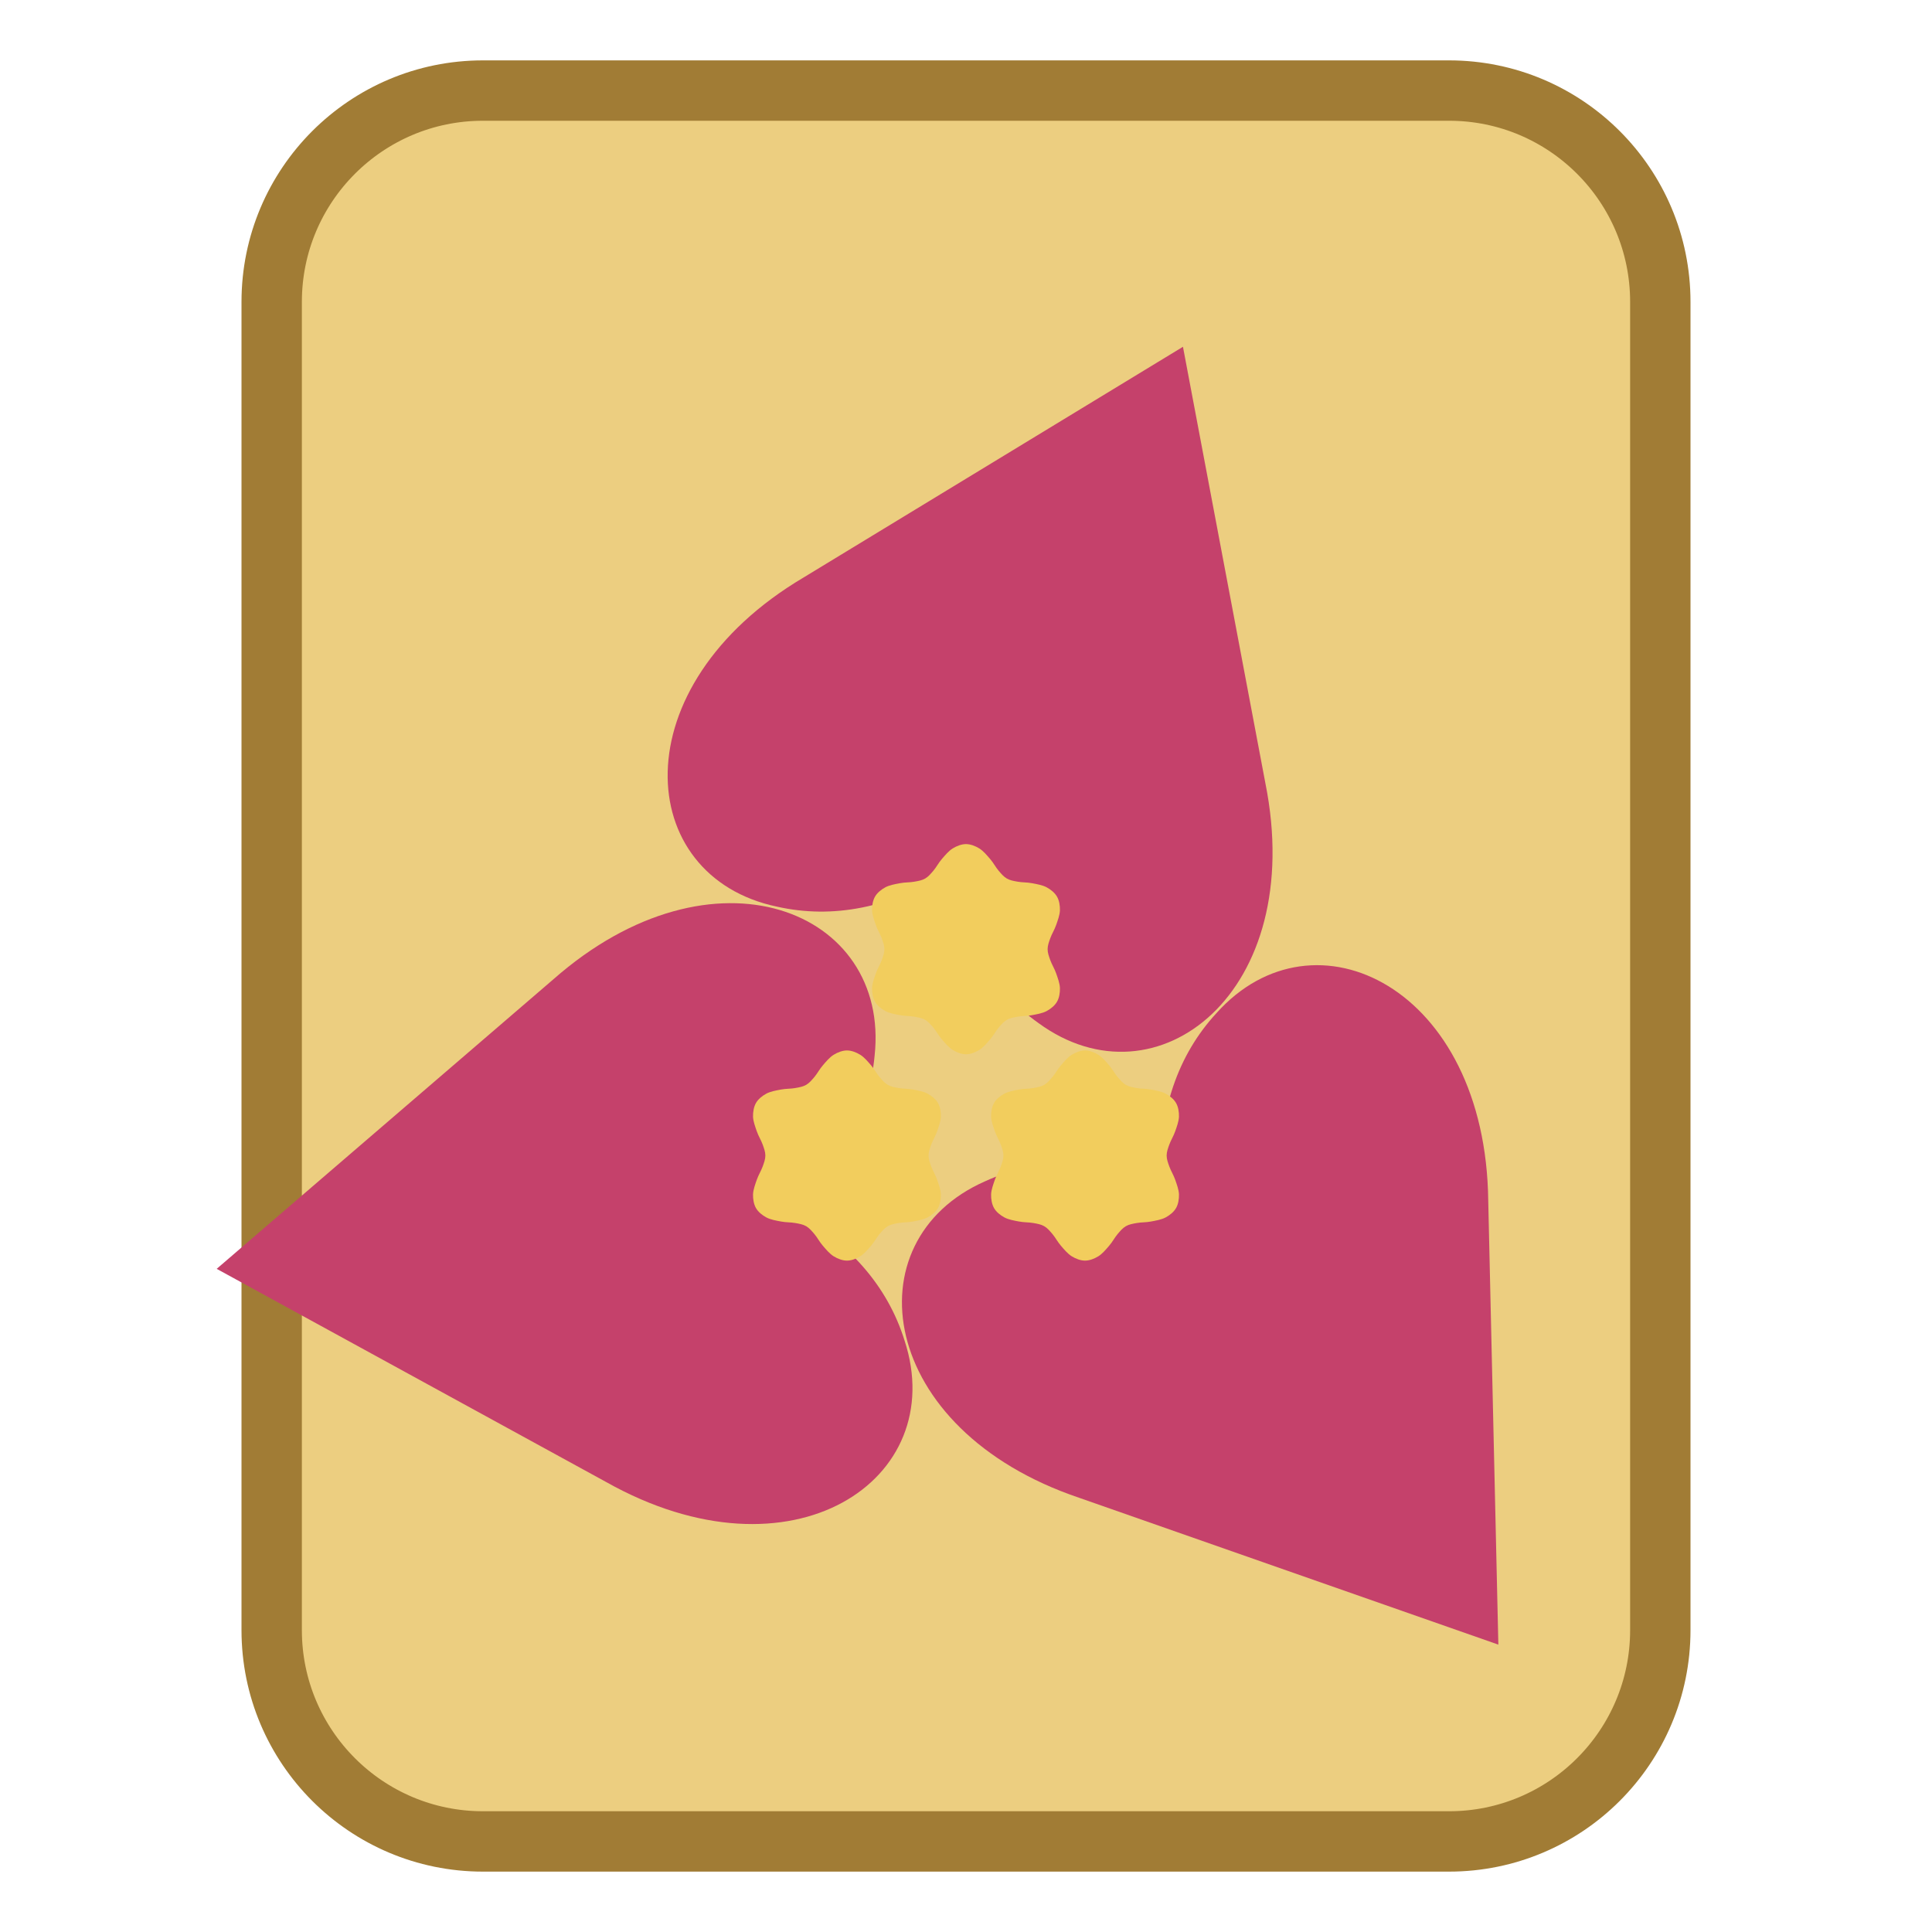
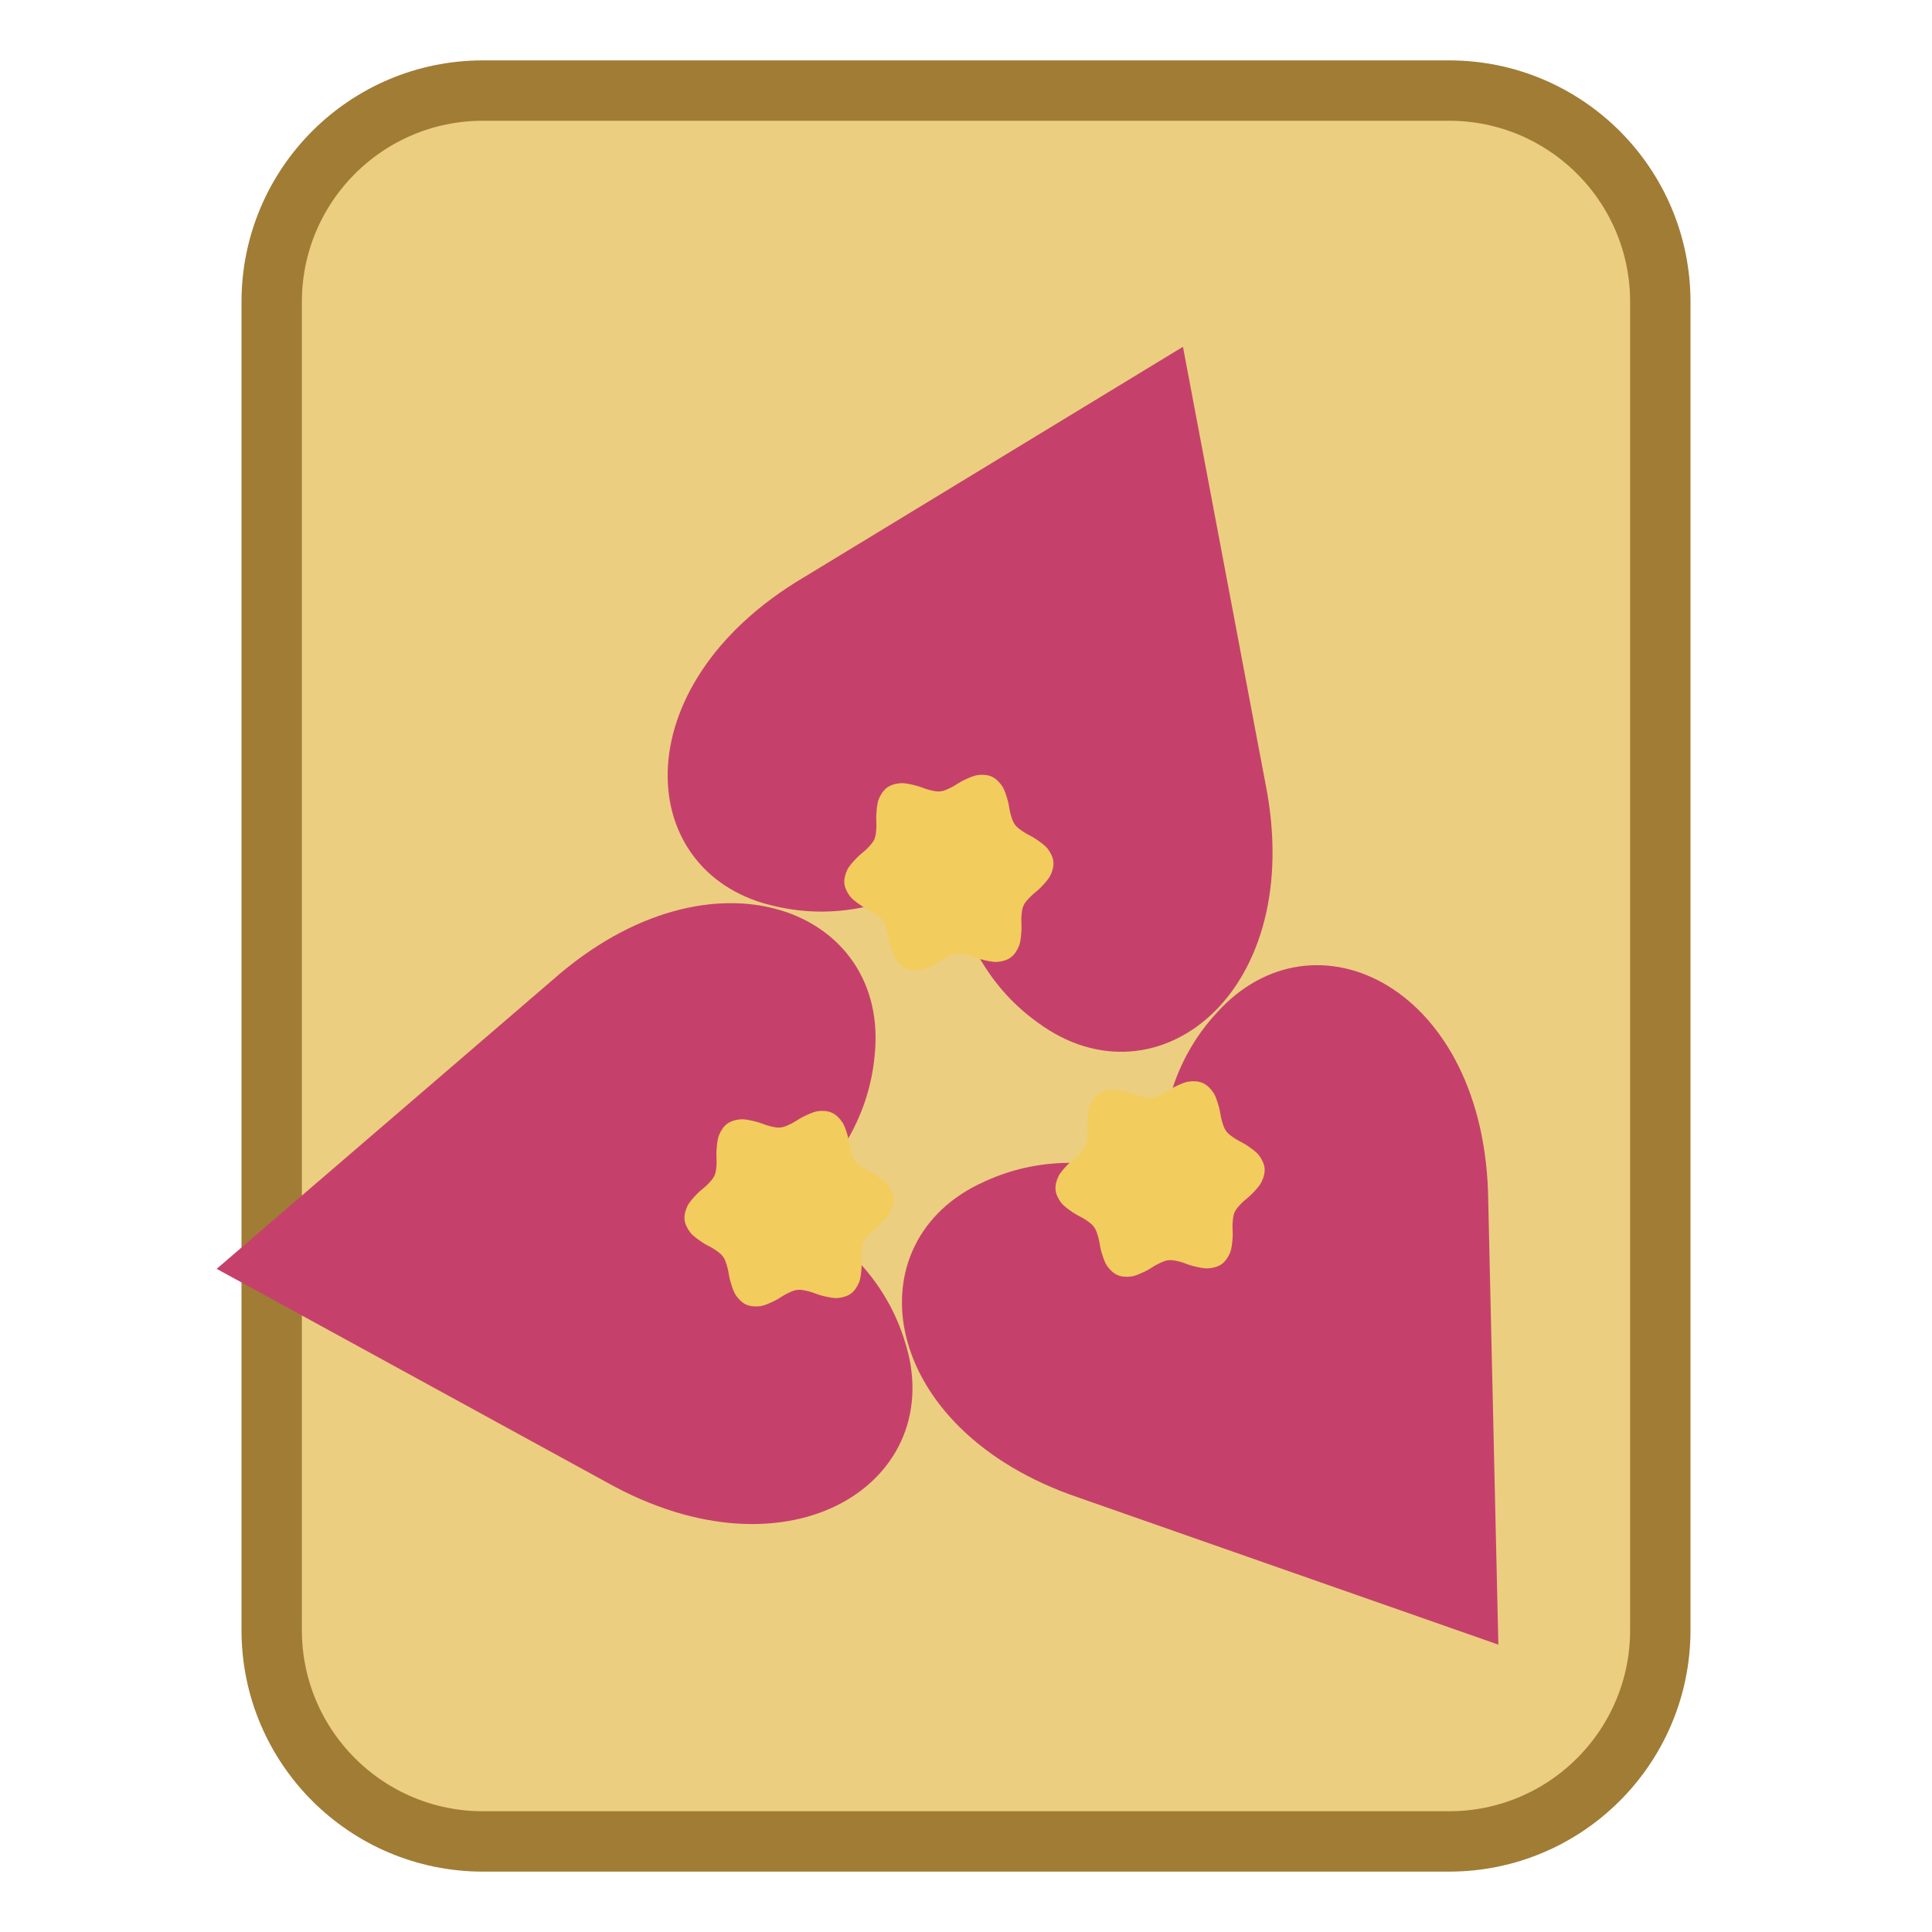
<svg xmlns="http://www.w3.org/2000/svg" viewBox="0 0 64 64" fill="none" role="img" aria-label="旋心">
  <rect x="9" y="3" width="46" height="58" rx="7" fill="#ECCE80" stroke="#A17C35" stroke-width="2" />
  <g transform="translate(32 36) scale(0.93) translate(-32 -36)">
-     <g transform="rotate(0 32 36)">
-       <g transform="translate(0 -2) rotate(24 32 29)">
-         <path d="M32 10 L41 23 C45.4 29.2 42.2 35.2 37.1 34.1 Q34.1 33.5 32 30.5 Q29.9 33.5 26.9 34.1 C21.8 35.2 18.6 29.2 23 23 Z" fill="#C5416B" />
-       </g>
+     <g transform="rotate(0 32 36) translate(0 -2) rotate(24 32 29)">
+       <path d="M32 10 L41 23 C45.4 29.2 42.2 35.2 37.1 34.1 Q34.1 33.5 32 30.5 Q29.9 33.5 26.9 34.1 C21.8 35.2 18.6 29.2 23 23 Z" fill="#C5416B" />
    </g>
-     <g transform="rotate(120 32 36)">
-       <g transform="translate(0 -2) rotate(24 32 29)">
-         <path d="M32 10 L41 23 C45.4 29.2 42.2 35.2 37.1 34.1 Q34.1 33.5 32 30.5 Q29.9 33.5 26.9 34.1 C21.8 35.2 18.6 29.2 23 23 Z" fill="#C5416B" />
-       </g>
+     <g transform="rotate(120 32 36) translate(0 -2) rotate(24 32 29)">
+       <path d="M32 10 L41 23 C45.4 29.2 42.2 35.2 37.1 34.1 Q34.1 33.5 32 30.5 Q29.9 33.5 26.9 34.1 C21.8 35.2 18.6 29.2 23 23 Z" fill="#C5416B" />
    </g>
-     <g transform="rotate(240 32 36)">
-       <g transform="translate(0 -2) rotate(24 32 29)">
-         <path d="M32 10 L41 23 C45.4 29.2 42.2 35.2 37.1 34.1 Q34.1 33.5 32 30.5 Q29.9 33.5 26.9 34.1 C21.8 35.2 18.6 29.2 23 23 Z" fill="#C5416B" />
-       </g>
+     <g transform="rotate(240 32 36) translate(0 -2) rotate(24 32 29)">
+       <path d="M32 10 L41 23 C45.4 29.2 42.2 35.2 37.1 34.1 Q34.1 33.5 32 30.5 Q29.9 33.5 26.9 34.1 C21.8 35.2 18.6 29.2 23 23 Z" fill="#C5416B" />
    </g>
    <g data-flower-center="bougainvillea">
-       <path d="M32 28.53C32.083 28.53 32.173 28.564 32.249 28.611C32.324 28.657 32.393 28.74 32.453 28.81C32.513 28.879 32.558 28.966 32.61 29.027C32.662 29.088 32.705 29.14 32.765 29.175C32.825 29.21 32.892 29.221 32.971 29.235C33.049 29.25 33.147 29.245 33.237 29.263C33.328 29.28 33.434 29.298 33.512 29.34C33.59 29.382 33.665 29.443 33.706 29.515C33.748 29.587 33.763 29.682 33.761 29.771C33.758 29.86 33.72 29.96 33.69 30.047C33.66 30.134 33.608 30.216 33.581 30.292C33.554 30.367 33.53 30.431 33.53 30.5C33.53 30.569 33.554 30.633 33.581 30.708C33.608 30.784 33.66 30.866 33.69 30.953C33.72 31.04 33.758 31.14 33.761 31.229C33.763 31.318 33.748 31.413 33.706 31.485C33.665 31.557 33.59 31.618 33.512 31.66C33.434 31.702 33.328 31.72 33.237 31.737C33.147 31.755 33.049 31.75 32.971 31.765C32.892 31.779 32.825 31.79 32.765 31.825C32.705 31.86 32.662 31.912 32.61 31.973C32.558 32.034 32.513 32.121 32.453 32.19C32.393 32.26 32.324 32.343 32.249 32.389C32.173 32.436 32.083 32.47 32 32.47C31.917 32.47 31.827 32.436 31.751 32.389C31.676 32.343 31.607 32.26 31.547 32.19C31.487 32.121 31.442 32.034 31.39 31.973C31.338 31.912 31.295 31.86 31.235 31.825C31.175 31.79 31.108 31.779 31.029 31.765C30.951 31.75 30.853 31.755 30.763 31.737C30.672 31.72 30.566 31.702 30.488 31.66C30.41 31.618 30.335 31.557 30.294 31.485C30.253 31.413 30.237 31.318 30.239 31.229C30.242 31.14 30.28 31.04 30.31 30.953C30.34 30.866 30.392 30.784 30.419 30.708C30.446 30.633 30.47 30.569 30.47 30.5C30.47 30.431 30.446 30.367 30.419 30.292C30.392 30.216 30.34 30.134 30.31 30.047C30.28 29.96 30.242 29.86 30.239 29.771C30.237 29.682 30.253 29.587 30.294 29.515C30.335 29.443 30.41 29.382 30.488 29.34C30.566 29.298 30.672 29.28 30.763 29.263C30.853 29.245 30.951 29.25 31.029 29.235C31.108 29.221 31.175 29.21 31.235 29.175C31.295 29.14 31.338 29.088 31.39 29.027C31.442 28.966 31.487 28.879 31.547 28.81C31.607 28.74 31.676 28.657 31.751 28.611C31.827 28.564 31.917 28.53 32 28.53Z" transform="translate(32 31.1) scale(1.9) translate(-32 -30.5)" fill="#F2CD5D" />
-       <path d="M32 28.53C32.083 28.53 32.173 28.564 32.249 28.611C32.324 28.657 32.393 28.74 32.453 28.81C32.513 28.879 32.558 28.966 32.61 29.027C32.662 29.088 32.705 29.14 32.765 29.175C32.825 29.21 32.892 29.221 32.971 29.235C33.049 29.25 33.147 29.245 33.237 29.263C33.328 29.28 33.434 29.298 33.512 29.34C33.59 29.382 33.665 29.443 33.706 29.515C33.748 29.587 33.763 29.682 33.761 29.771C33.758 29.86 33.72 29.96 33.69 30.047C33.66 30.134 33.608 30.216 33.581 30.292C33.554 30.367 33.53 30.431 33.53 30.5C33.53 30.569 33.554 30.633 33.581 30.708C33.608 30.784 33.66 30.866 33.69 30.953C33.72 31.04 33.758 31.14 33.761 31.229C33.763 31.318 33.748 31.413 33.706 31.485C33.665 31.557 33.59 31.618 33.512 31.66C33.434 31.702 33.328 31.72 33.237 31.737C33.147 31.755 33.049 31.75 32.971 31.765C32.892 31.779 32.825 31.79 32.765 31.825C32.705 31.86 32.662 31.912 32.61 31.973C32.558 32.034 32.513 32.121 32.453 32.19C32.393 32.26 32.324 32.343 32.249 32.389C32.173 32.436 32.083 32.47 32 32.47C31.917 32.47 31.827 32.436 31.751 32.389C31.676 32.343 31.607 32.26 31.547 32.19C31.487 32.121 31.442 32.034 31.39 31.973C31.338 31.912 31.295 31.86 31.235 31.825C31.175 31.79 31.108 31.779 31.029 31.765C30.951 31.75 30.853 31.755 30.763 31.737C30.672 31.72 30.566 31.702 30.488 31.66C30.41 31.618 30.335 31.557 30.294 31.485C30.253 31.413 30.237 31.318 30.239 31.229C30.242 31.14 30.28 31.04 30.31 30.953C30.34 30.866 30.392 30.784 30.419 30.708C30.446 30.633 30.47 30.569 30.47 30.5C30.47 30.431 30.446 30.367 30.419 30.292C30.392 30.216 30.34 30.134 30.31 30.047C30.28 29.96 30.242 29.86 30.239 29.771C30.237 29.682 30.253 29.587 30.294 29.515C30.335 29.443 30.41 29.382 30.488 29.34C30.566 29.298 30.672 29.28 30.763 29.263C30.853 29.245 30.951 29.25 31.029 29.235C31.108 29.221 31.175 29.21 31.235 29.175C31.295 29.14 31.338 29.088 31.39 29.027C31.442 28.966 31.487 28.879 31.547 28.81C31.607 28.74 31.676 28.657 31.751 28.611C31.827 28.564 31.917 28.53 32 28.53Z" transform="translate(27.76 38.45) scale(1.9) translate(-32 -30.5)" fill="#F2CD5D" />
-       <path d="M32 28.53C32.083 28.53 32.173 28.564 32.249 28.611C32.324 28.657 32.393 28.74 32.453 28.81C32.513 28.879 32.558 28.966 32.61 29.027C32.662 29.088 32.705 29.14 32.765 29.175C32.825 29.21 32.892 29.221 32.971 29.235C33.049 29.25 33.147 29.245 33.237 29.263C33.328 29.28 33.434 29.298 33.512 29.34C33.59 29.382 33.665 29.443 33.706 29.515C33.748 29.587 33.763 29.682 33.761 29.771C33.758 29.86 33.72 29.96 33.69 30.047C33.66 30.134 33.608 30.216 33.581 30.292C33.554 30.367 33.53 30.431 33.53 30.5C33.53 30.569 33.554 30.633 33.581 30.708C33.608 30.784 33.66 30.866 33.69 30.953C33.72 31.04 33.758 31.14 33.761 31.229C33.763 31.318 33.748 31.413 33.706 31.485C33.665 31.557 33.59 31.618 33.512 31.66C33.434 31.702 33.328 31.72 33.237 31.737C33.147 31.755 33.049 31.75 32.971 31.765C32.892 31.779 32.825 31.79 32.765 31.825C32.705 31.86 32.662 31.912 32.61 31.973C32.558 32.034 32.513 32.121 32.453 32.19C32.393 32.26 32.324 32.343 32.249 32.389C32.173 32.436 32.083 32.47 32 32.47C31.917 32.47 31.827 32.436 31.751 32.389C31.676 32.343 31.607 32.26 31.547 32.19C31.487 32.121 31.442 32.034 31.39 31.973C31.338 31.912 31.295 31.86 31.235 31.825C31.175 31.79 31.108 31.779 31.029 31.765C30.951 31.75 30.853 31.755 30.763 31.737C30.672 31.72 30.566 31.702 30.488 31.66C30.41 31.618 30.335 31.557 30.294 31.485C30.253 31.413 30.237 31.318 30.239 31.229C30.242 31.14 30.28 31.04 30.31 30.953C30.34 30.866 30.392 30.784 30.419 30.708C30.446 30.633 30.47 30.569 30.47 30.5C30.47 30.431 30.446 30.367 30.419 30.292C30.392 30.216 30.34 30.134 30.31 30.047C30.28 29.96 30.242 29.86 30.239 29.771C30.237 29.682 30.253 29.587 30.294 29.515C30.335 29.443 30.41 29.382 30.488 29.34C30.566 29.298 30.672 29.28 30.763 29.263C30.853 29.245 30.951 29.25 31.029 29.235C31.108 29.221 31.175 29.21 31.235 29.175C31.295 29.14 31.338 29.088 31.39 29.027C31.442 28.966 31.487 28.879 31.547 28.81C31.607 28.74 31.676 28.657 31.751 28.611C31.827 28.564 31.917 28.53 32 28.53Z" transform="translate(36.24 38.45) scale(1.9) translate(-32 -30.5)" fill="#F2CD5D" />
+       <g transform="rotate(0 32 36) translate(0 -2) rotate(24 32 29)">
+         <path d="M32 28.53C32.083 28.53 32.173 28.564 32.249 28.611C32.324 28.657 32.393 28.74 32.453 28.81C32.513 28.879 32.558 28.966 32.61 29.027C32.662 29.088 32.705 29.14 32.765 29.175C32.825 29.21 32.892 29.221 32.971 29.235C33.049 29.25 33.147 29.245 33.237 29.263C33.328 29.28 33.434 29.298 33.512 29.34C33.59 29.382 33.665 29.443 33.706 29.515C33.748 29.587 33.763 29.682 33.761 29.771C33.758 29.86 33.72 29.96 33.69 30.047C33.66 30.134 33.608 30.216 33.581 30.292C33.554 30.367 33.53 30.431 33.53 30.5C33.53 30.569 33.554 30.633 33.581 30.708C33.608 30.784 33.66 30.866 33.69 30.953C33.72 31.04 33.758 31.14 33.761 31.229C33.763 31.318 33.748 31.413 33.706 31.485C33.665 31.557 33.59 31.618 33.512 31.66C33.434 31.702 33.328 31.72 33.237 31.737C33.147 31.755 33.049 31.75 32.971 31.765C32.892 31.779 32.825 31.79 32.765 31.825C32.705 31.86 32.662 31.912 32.61 31.973C32.558 32.034 32.513 32.121 32.453 32.19C32.393 32.26 32.324 32.343 32.249 32.389C32.173 32.436 32.083 32.47 32 32.47C31.917 32.47 31.827 32.436 31.751 32.389C31.676 32.343 31.607 32.26 31.547 32.19C31.487 32.121 31.442 32.034 31.39 31.973C31.338 31.912 31.295 31.86 31.235 31.825C31.175 31.79 31.108 31.779 31.029 31.765C30.951 31.75 30.853 31.755 30.763 31.737C30.672 31.72 30.566 31.702 30.488 31.66C30.41 31.618 30.335 31.557 30.294 31.485C30.253 31.413 30.237 31.318 30.239 31.229C30.242 31.14 30.28 31.04 30.31 30.953C30.34 30.866 30.392 30.784 30.419 30.708C30.446 30.633 30.47 30.569 30.47 30.5C30.47 30.431 30.446 30.367 30.419 30.292C30.392 30.216 30.34 30.134 30.31 30.047C30.28 29.96 30.242 29.86 30.239 29.771C30.237 29.682 30.253 29.587 30.294 29.515C30.335 29.443 30.41 29.382 30.488 29.34C30.566 29.298 30.672 29.28 30.763 29.263C30.853 29.245 30.951 29.25 31.029 29.235C31.108 29.221 31.175 29.21 31.235 29.175C31.295 29.14 31.338 29.088 31.39 29.027C31.442 28.966 31.487 28.879 31.547 28.81C31.607 28.74 31.676 28.657 31.751 28.611C31.827 28.564 31.917 28.53 32 28.53Z" transform="translate(32 30.5) scale(1.9) translate(-32 -30.5)" fill="#F2CD5D" />
+       </g>
+       <g transform="rotate(120 32 36) translate(0 -2) rotate(24 32 29)">
+         <path d="M32 28.53C32.083 28.53 32.173 28.564 32.249 28.611C32.324 28.657 32.393 28.74 32.453 28.81C32.513 28.879 32.558 28.966 32.61 29.027C32.662 29.088 32.705 29.14 32.765 29.175C32.825 29.21 32.892 29.221 32.971 29.235C33.049 29.25 33.147 29.245 33.237 29.263C33.328 29.28 33.434 29.298 33.512 29.34C33.59 29.382 33.665 29.443 33.706 29.515C33.748 29.587 33.763 29.682 33.761 29.771C33.758 29.86 33.72 29.96 33.69 30.047C33.66 30.134 33.608 30.216 33.581 30.292C33.554 30.367 33.53 30.431 33.53 30.5C33.53 30.569 33.554 30.633 33.581 30.708C33.608 30.784 33.66 30.866 33.69 30.953C33.72 31.04 33.758 31.14 33.761 31.229C33.763 31.318 33.748 31.413 33.706 31.485C33.665 31.557 33.59 31.618 33.512 31.66C33.434 31.702 33.328 31.72 33.237 31.737C33.147 31.755 33.049 31.75 32.971 31.765C32.892 31.779 32.825 31.79 32.765 31.825C32.705 31.86 32.662 31.912 32.61 31.973C32.558 32.034 32.513 32.121 32.453 32.19C32.393 32.26 32.324 32.343 32.249 32.389C32.173 32.436 32.083 32.47 32 32.47C31.917 32.47 31.827 32.436 31.751 32.389C31.676 32.343 31.607 32.26 31.547 32.19C31.487 32.121 31.442 32.034 31.39 31.973C31.338 31.912 31.295 31.86 31.235 31.825C31.175 31.79 31.108 31.779 31.029 31.765C30.951 31.75 30.853 31.755 30.763 31.737C30.672 31.72 30.566 31.702 30.488 31.66C30.41 31.618 30.335 31.557 30.294 31.485C30.253 31.413 30.237 31.318 30.239 31.229C30.242 31.14 30.28 31.04 30.31 30.953C30.34 30.866 30.392 30.784 30.419 30.708C30.446 30.633 30.47 30.569 30.47 30.5C30.47 30.431 30.446 30.367 30.419 30.292C30.392 30.216 30.34 30.134 30.31 30.047C30.28 29.96 30.242 29.86 30.239 29.771C30.237 29.682 30.253 29.587 30.294 29.515C30.335 29.443 30.41 29.382 30.488 29.34C30.566 29.298 30.672 29.28 30.763 29.263C30.853 29.245 30.951 29.25 31.029 29.235C31.108 29.221 31.175 29.21 31.235 29.175C31.295 29.14 31.338 29.088 31.39 29.027C31.442 28.966 31.487 28.879 31.547 28.81C31.607 28.74 31.676 28.657 31.751 28.611C31.827 28.564 31.917 28.53 32 28.53Z" transform="translate(32 30.5) scale(1.9) translate(-32 -30.5)" fill="#F2CD5D" />
+       </g>
+       <g transform="rotate(240 32 36) translate(0 -2) rotate(24 32 29)">
+         <path d="M32 28.53C32.083 28.53 32.173 28.564 32.249 28.611C32.324 28.657 32.393 28.74 32.453 28.81C32.513 28.879 32.558 28.966 32.61 29.027C32.662 29.088 32.705 29.14 32.765 29.175C32.825 29.21 32.892 29.221 32.971 29.235C33.049 29.25 33.147 29.245 33.237 29.263C33.328 29.28 33.434 29.298 33.512 29.34C33.59 29.382 33.665 29.443 33.706 29.515C33.748 29.587 33.763 29.682 33.761 29.771C33.758 29.86 33.72 29.96 33.69 30.047C33.66 30.134 33.608 30.216 33.581 30.292C33.554 30.367 33.53 30.431 33.53 30.5C33.53 30.569 33.554 30.633 33.581 30.708C33.608 30.784 33.66 30.866 33.69 30.953C33.72 31.04 33.758 31.14 33.761 31.229C33.763 31.318 33.748 31.413 33.706 31.485C33.665 31.557 33.59 31.618 33.512 31.66C33.434 31.702 33.328 31.72 33.237 31.737C33.147 31.755 33.049 31.75 32.971 31.765C32.892 31.779 32.825 31.79 32.765 31.825C32.705 31.86 32.662 31.912 32.61 31.973C32.558 32.034 32.513 32.121 32.453 32.19C32.393 32.26 32.324 32.343 32.249 32.389C32.173 32.436 32.083 32.47 32 32.47C31.917 32.47 31.827 32.436 31.751 32.389C31.676 32.343 31.607 32.26 31.547 32.19C31.487 32.121 31.442 32.034 31.39 31.973C31.338 31.912 31.295 31.86 31.235 31.825C31.175 31.79 31.108 31.779 31.029 31.765C30.951 31.75 30.853 31.755 30.763 31.737C30.672 31.72 30.566 31.702 30.488 31.66C30.41 31.618 30.335 31.557 30.294 31.485C30.253 31.413 30.237 31.318 30.239 31.229C30.242 31.14 30.28 31.04 30.31 30.953C30.34 30.866 30.392 30.784 30.419 30.708C30.446 30.633 30.47 30.569 30.47 30.5C30.47 30.431 30.446 30.367 30.419 30.292C30.392 30.216 30.34 30.134 30.31 30.047C30.28 29.96 30.242 29.86 30.239 29.771C30.237 29.682 30.253 29.587 30.294 29.515C30.335 29.443 30.41 29.382 30.488 29.34C30.566 29.298 30.672 29.28 30.763 29.263C30.853 29.245 30.951 29.25 31.029 29.235C31.108 29.221 31.175 29.21 31.235 29.175C31.295 29.14 31.338 29.088 31.39 29.027C31.442 28.966 31.487 28.879 31.547 28.81C31.607 28.74 31.676 28.657 31.751 28.611C31.827 28.564 31.917 28.53 32 28.53Z" transform="translate(32 30.5) scale(1.9) translate(-32 -30.5)" fill="#F2CD5D" />
+       </g>
    </g>
  </g>
</svg>
